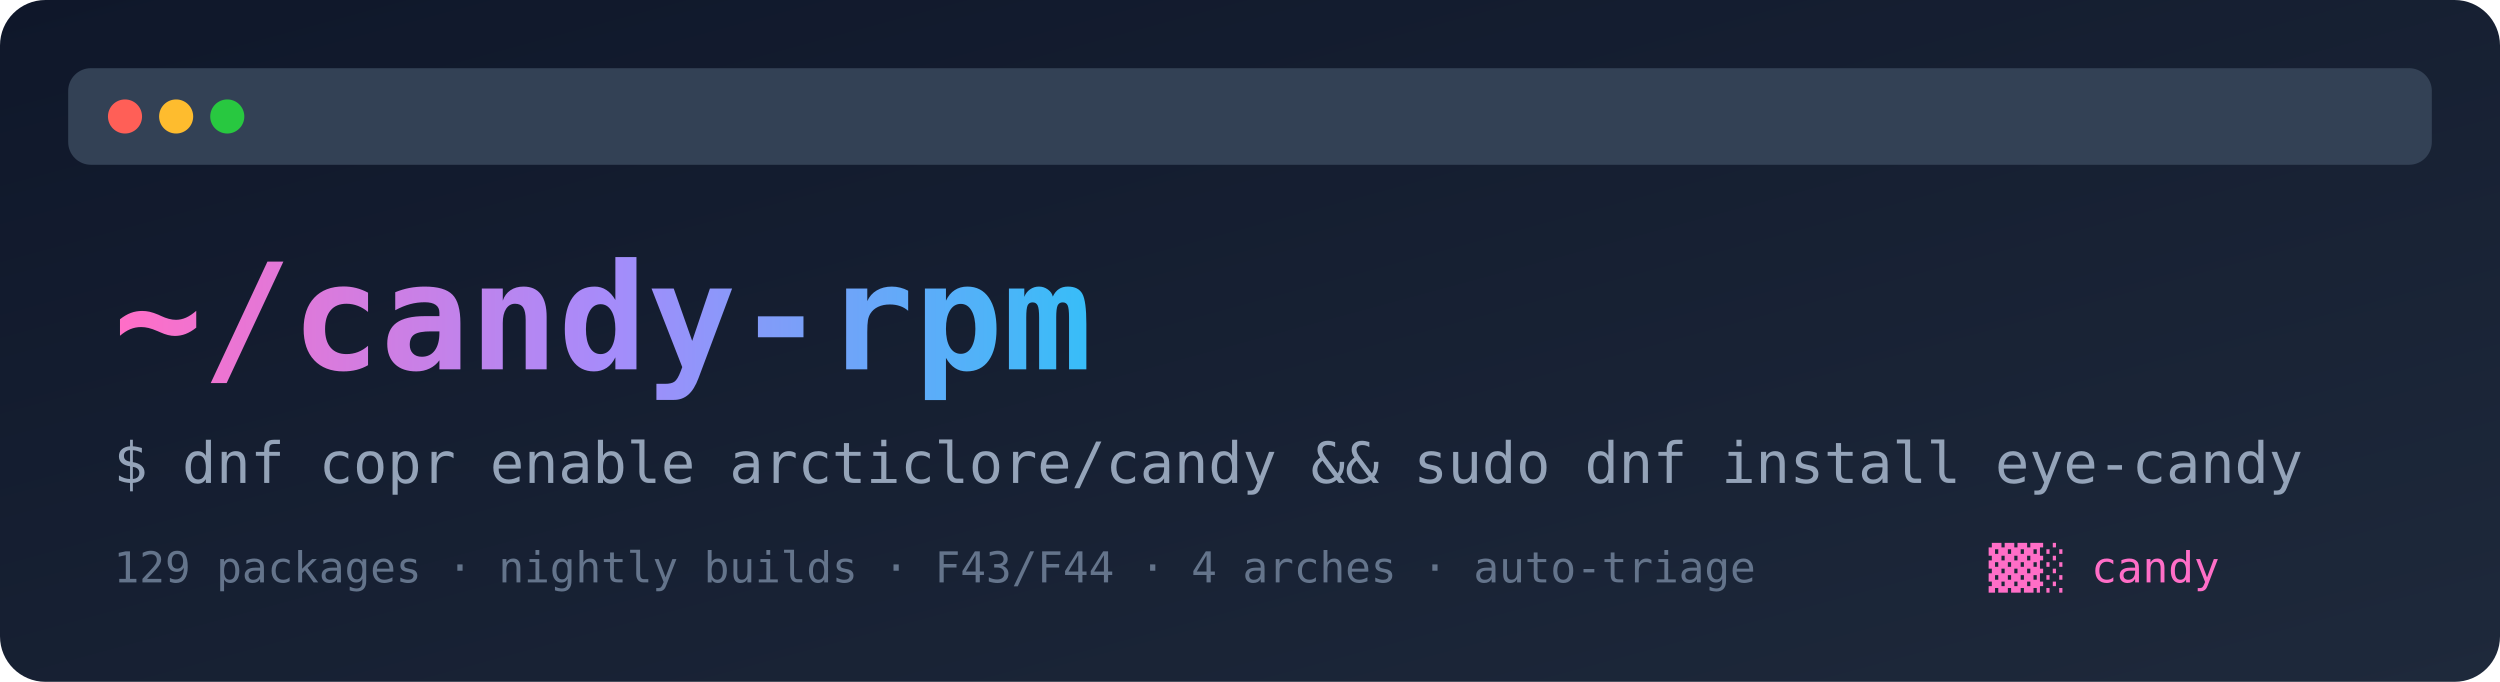
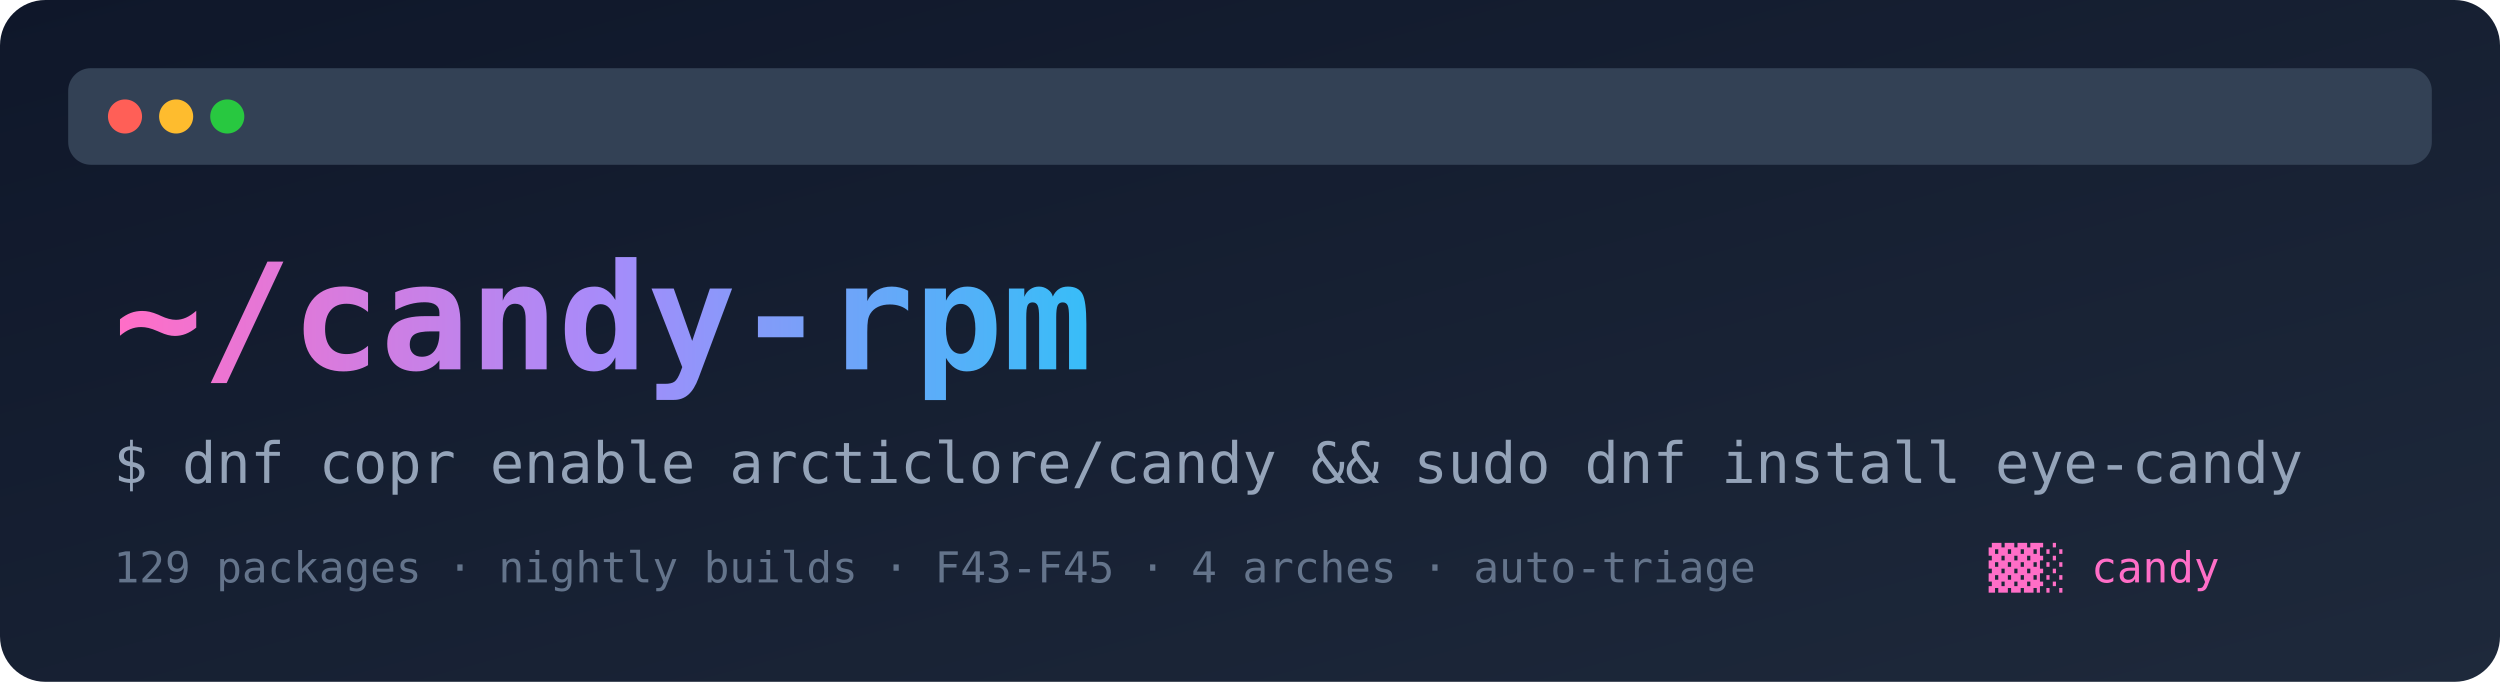
<svg xmlns="http://www.w3.org/2000/svg" width="880" height="240" viewBox="0 0 880 240">
  <defs>
    <linearGradient id="g" x1="0" y1="0" x2="1" y2="0">
      <stop offset="0" stop-color="#ff6ec7" />
      <stop offset=".5" stop-color="#a78bfa" />
      <stop offset="1" stop-color="#38bdf8" />
    </linearGradient>
    <linearGradient id="t" x1="0" y1="0" x2="1" y2="1">
      <stop offset="0" stop-color="#0f172a" />
      <stop offset="1" stop-color="#1e293b" />
    </linearGradient>
  </defs>
  <rect width="880" height="240" rx="16" fill="url(#t)" />
  <rect x="24" y="24" width="832" height="34" rx="8" fill="#334155" />
  <circle cx="44" cy="41" r="6" fill="#ff5f57" />
  <circle cx="62" cy="41" r="6" fill="#febc2e" />
  <circle cx="80" cy="41" r="6" fill="#28c840" />
  <text x="40" y="130" font-family="monospace" font-size="52" font-weight="bold" fill="url(#g)">~/candy-rpm</text>
  <text x="40" y="170" font-family="monospace" font-size="20" fill="#94a3b8">$ dnf copr enable arcticlore/candy &amp;&amp; sudo dnf install eye-candy</text>
-   <text x="40" y="205" font-family="monospace" font-size="15" fill="#64748b">129 packages · nightly builds · F43/F44 · 4 arches · auto-triage</text>
+   <text x="40" y="205" font-family="monospace" font-size="15" fill="#64748b">129 packages · nightly builds · F43-F45 · 4 arches · auto-triage</text>
  <text x="700" y="205" font-family="monospace" font-size="15" fill="#ff6ec7">▓▓░ candy</text>
</svg>
